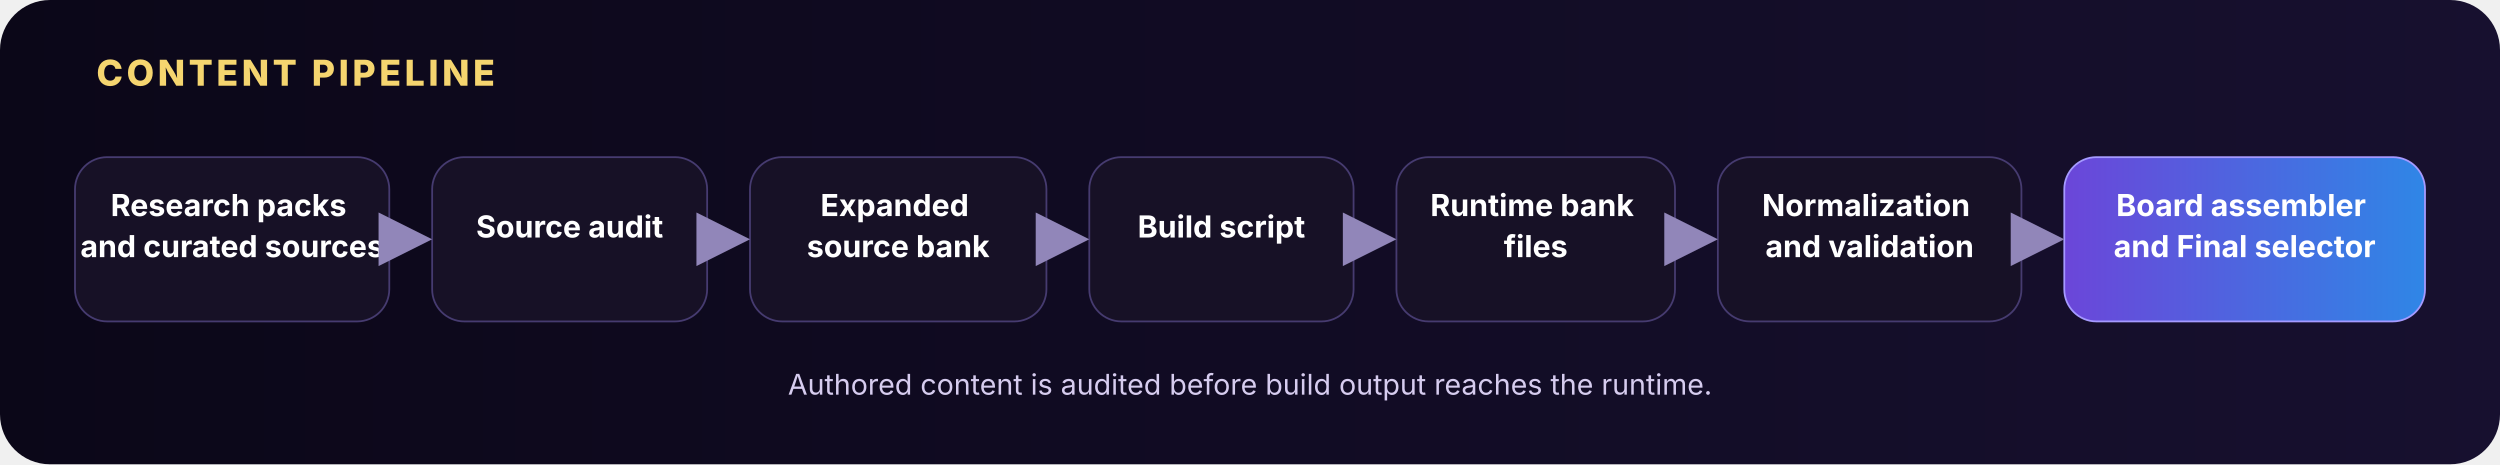
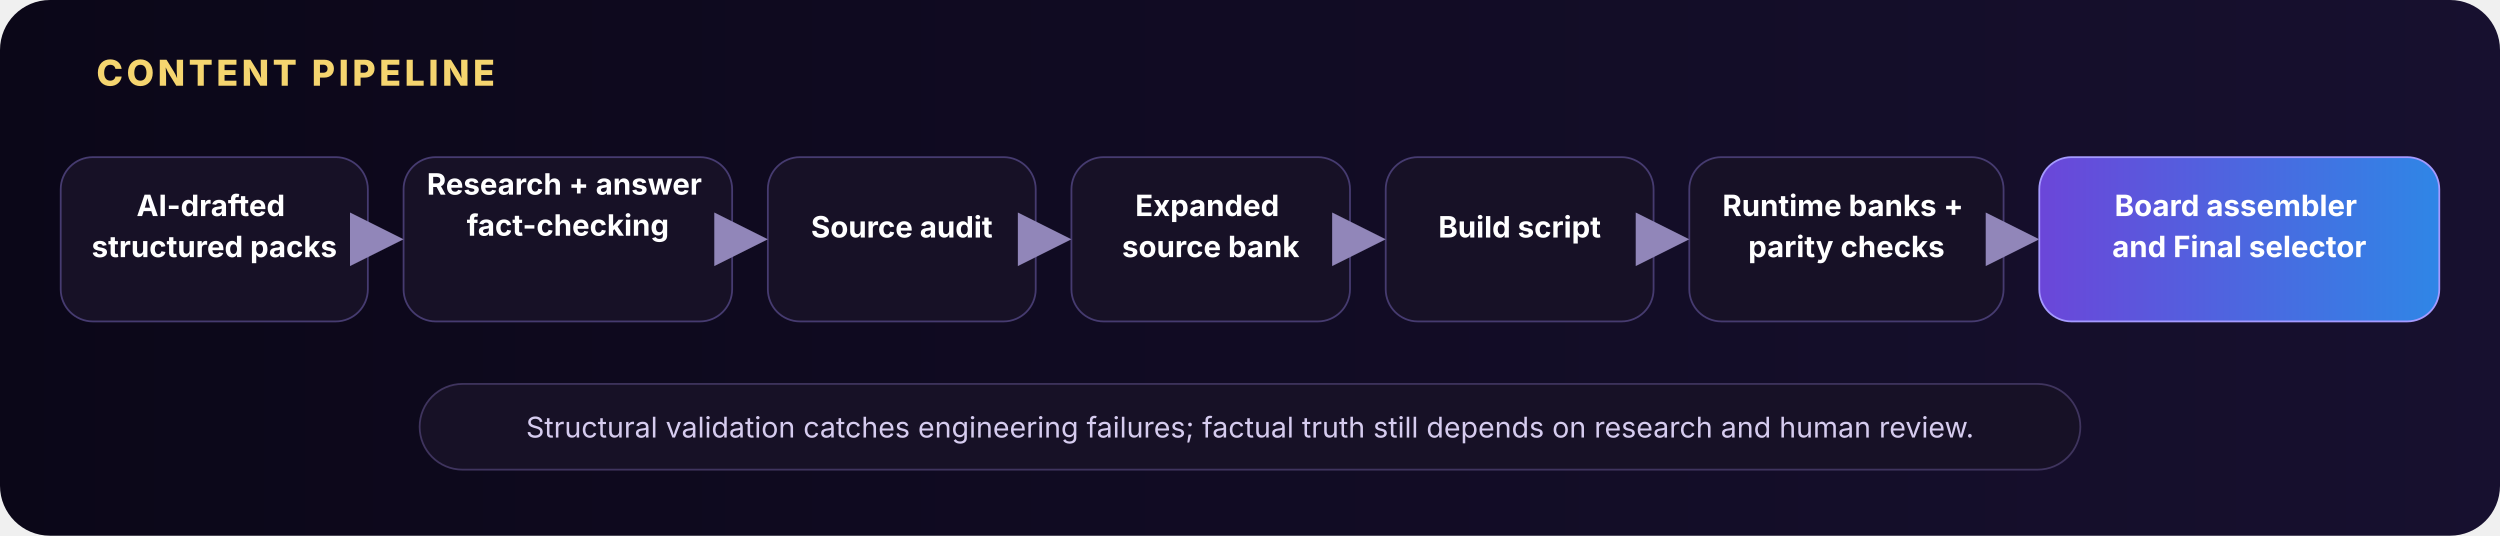
- <svg xmlns="http://www.w3.org/2000/svg" width="1400" height="260" viewBox="0 0 1400 260" role="img" aria-labelledby="title desc">
+ <svg xmlns="http://www.w3.org/2000/svg" width="1400" height="300" viewBox="0 0 1400 300" role="img" aria-labelledby="title desc">
  <defs>
    <linearGradient id="bg" x1="0" x2="1">
      <stop offset="0" stop-color="#0b0718" />
      <stop offset="1" stop-color="#17102f" />
    </linearGradient>
    <linearGradient id="final" x1="0" x2="1">
      <stop offset="0" stop-color="#6b46d9" />
      <stop offset="1" stop-color="#2f86e6" />
    </linearGradient>
    <marker id="arrow" markerWidth="10" markerHeight="10" refX="8" refY="5" orient="auto">
      <path d="M0,0 L10,5 L0,10 z" fill="#9186b9" />
    </marker>
  </defs>
-   <rect width="1400" height="260" rx="28" fill="url(#bg)" />
+   <rect width="1400" height="300" rx="28" fill="url(#bg)" />
  <text x="54" y="48" fill="#f5d56f" font-family="Inter,Segoe UI,Arial,sans-serif" font-size="20" font-weight="800" letter-spacing="2">CONTENT PIPELINE</text>
-   <g font-family="Inter,Segoe UI,Arial,sans-serif" text-anchor="middle" font-size="17" font-weight="700">
+   <g font-family="Inter,Segoe UI,Arial,sans-serif" text-anchor="middle" font-size="16.5" font-weight="700">
    <g fill="#171126" stroke="#463b70">
-       <rect x="42" y="88" width="176" height="92" rx="18" />
-       <rect x="242" y="88" width="154" height="92" rx="18" />
-       <rect x="420" y="88" width="166" height="92" rx="18" />
-       <rect x="610" y="88" width="148" height="92" rx="18" />
-       <rect x="782" y="88" width="156" height="92" rx="18" />
-       <rect x="962" y="88" width="170" height="92" rx="18" />
+       <rect x="34" y="88" width="172" height="92" rx="18" />
+       <rect x="226" y="88" width="184" height="92" rx="18" />
+       <rect x="430" y="88" width="150" height="92" rx="18" />
+       <rect x="600" y="88" width="156" height="92" rx="18" />
+       <rect x="776" y="88" width="150" height="92" rx="18" />
+       <rect x="946" y="88" width="176" height="92" rx="18" />
    </g>
-     <rect x="1156" y="88" width="202" height="92" rx="18" fill="url(#final)" stroke="#a59aff" />
-     <text x="130" y="121" fill="#fff">
-       <tspan x="130">Research packs</tspan>
-       <tspan x="130" dy="23">and curated sources</tspan>
+     <rect x="1142" y="88" width="224" height="92" rx="18" fill="url(#final)" stroke="#a59aff" />
+     <text x="120" y="121" fill="#fff">
+       <tspan x="120">AI-drafted</tspan>
+       <tspan x="120" dy="23">structured packs</tspan>
    </text>
-     <text x="319" y="133" fill="#fff">Source audit</text>
-     <text x="503" y="121" fill="#fff">
-       <tspan x="503">Expanded</tspan>
-       <tspan x="503" dy="23">source bank</tspan>
+     <text x="318" y="109" fill="#fff">
+       <tspan x="318">Research + answer</tspan>
+       <tspan x="318" dy="23">fact-checking</tspan>
    </text>
-     <text x="684" y="133" fill="#fff">Build script</text>
-     <text x="860" y="121" fill="#fff">
-       <tspan x="860">Runtime bank</tspan>
-       <tspan x="860" dy="23">files</tspan>
+     <text x="505" y="133" fill="#fff">Source audit</text>
+     <text x="678" y="121" fill="#fff">
+       <tspan x="678">Expanded</tspan>
+       <tspan x="678" dy="23">source bank</tspan>
    </text>
-     <text x="1047" y="121" fill="#fff">
-       <tspan x="1047">Normalization</tspan>
-       <tspan x="1047" dy="23">and validation</tspan>
+     <text x="851" y="133" fill="#fff">Build script</text>
+     <text x="1034" y="121" fill="#fff">
+       <tspan x="1034">Runtime banks +</tspan>
+       <tspan x="1034" dy="23">parity checks</tspan>
    </text>
-     <text x="1257" y="121" fill="#fff">
-       <tspan x="1257">Board assembler</tspan>
-       <tspan x="1257" dy="23">and Final selector</tspan>
+     <text x="1254" y="121" fill="#fff">
+       <tspan x="1254">Board assembler</tspan>
+       <tspan x="1254" dy="23">and Final selector</tspan>
    </text>
  </g>
  <g stroke="#9186b9" stroke-width="3" fill="none" marker-end="url(#arrow)">
-     <path d="M218 134 H236" />
-     <path d="M396 134 H414" />
-     <path d="M586 134 H604" />
-     <path d="M758 134 H776" />
-     <path d="M938 134 H956" />
-     <path d="M1132 134 H1150" />
+     <path d="M206 134 H220" />
+     <path d="M410 134 H424" />
+     <path d="M580 134 H594" />
+     <path d="M756 134 H770" />
+     <path d="M926 134 H940" />
+     <path d="M1122 134 H1136" />
  </g>
-   <text x="700" y="221" text-anchor="middle" fill="#d6ccef" font-family="Inter,Segoe UI,Arial,sans-serif" font-size="16">Authored content is audited before build output reaches the runtime.</text>
+   <rect x="235" y="215" width="930" height="48" rx="24" fill="#171126" stroke="#3f345e" />
+   <text x="700" y="245" text-anchor="middle" fill="#d6ccef" font-family="Inter,Segoe UI,Arial,sans-serif" font-size="16">Structural validation catches engineering failures; factual truth still depends on research and human review.</text>
</svg>
